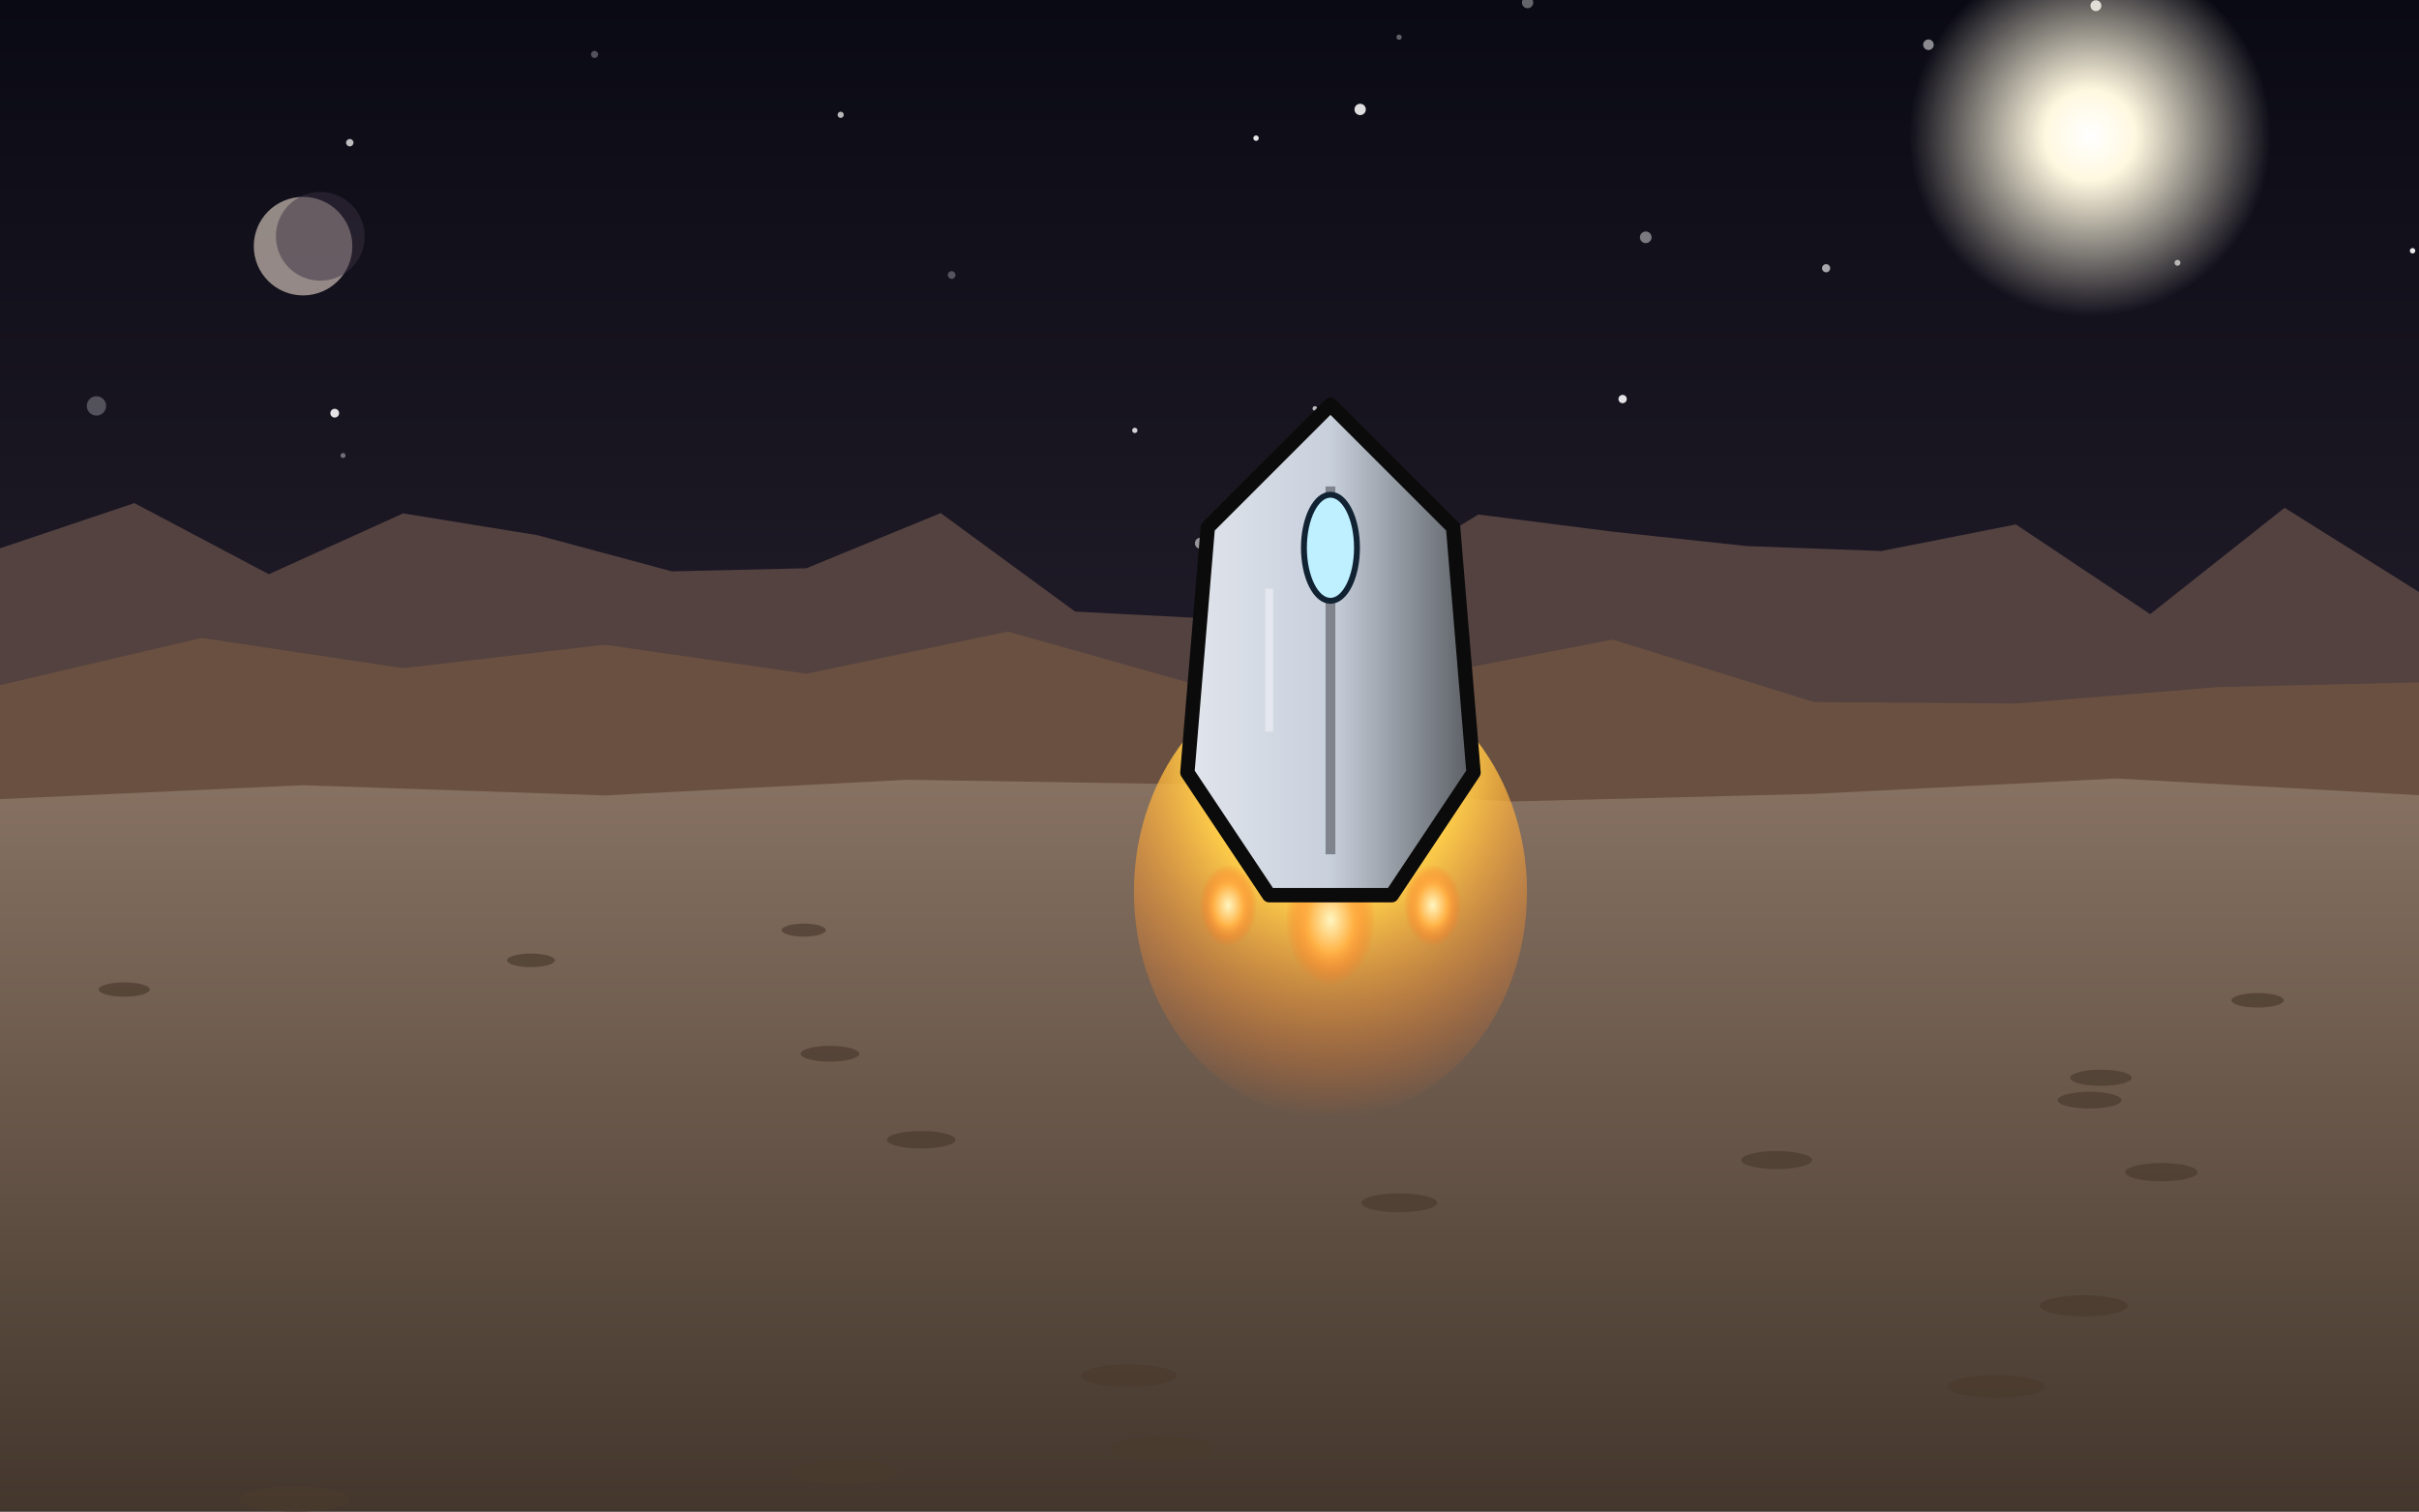
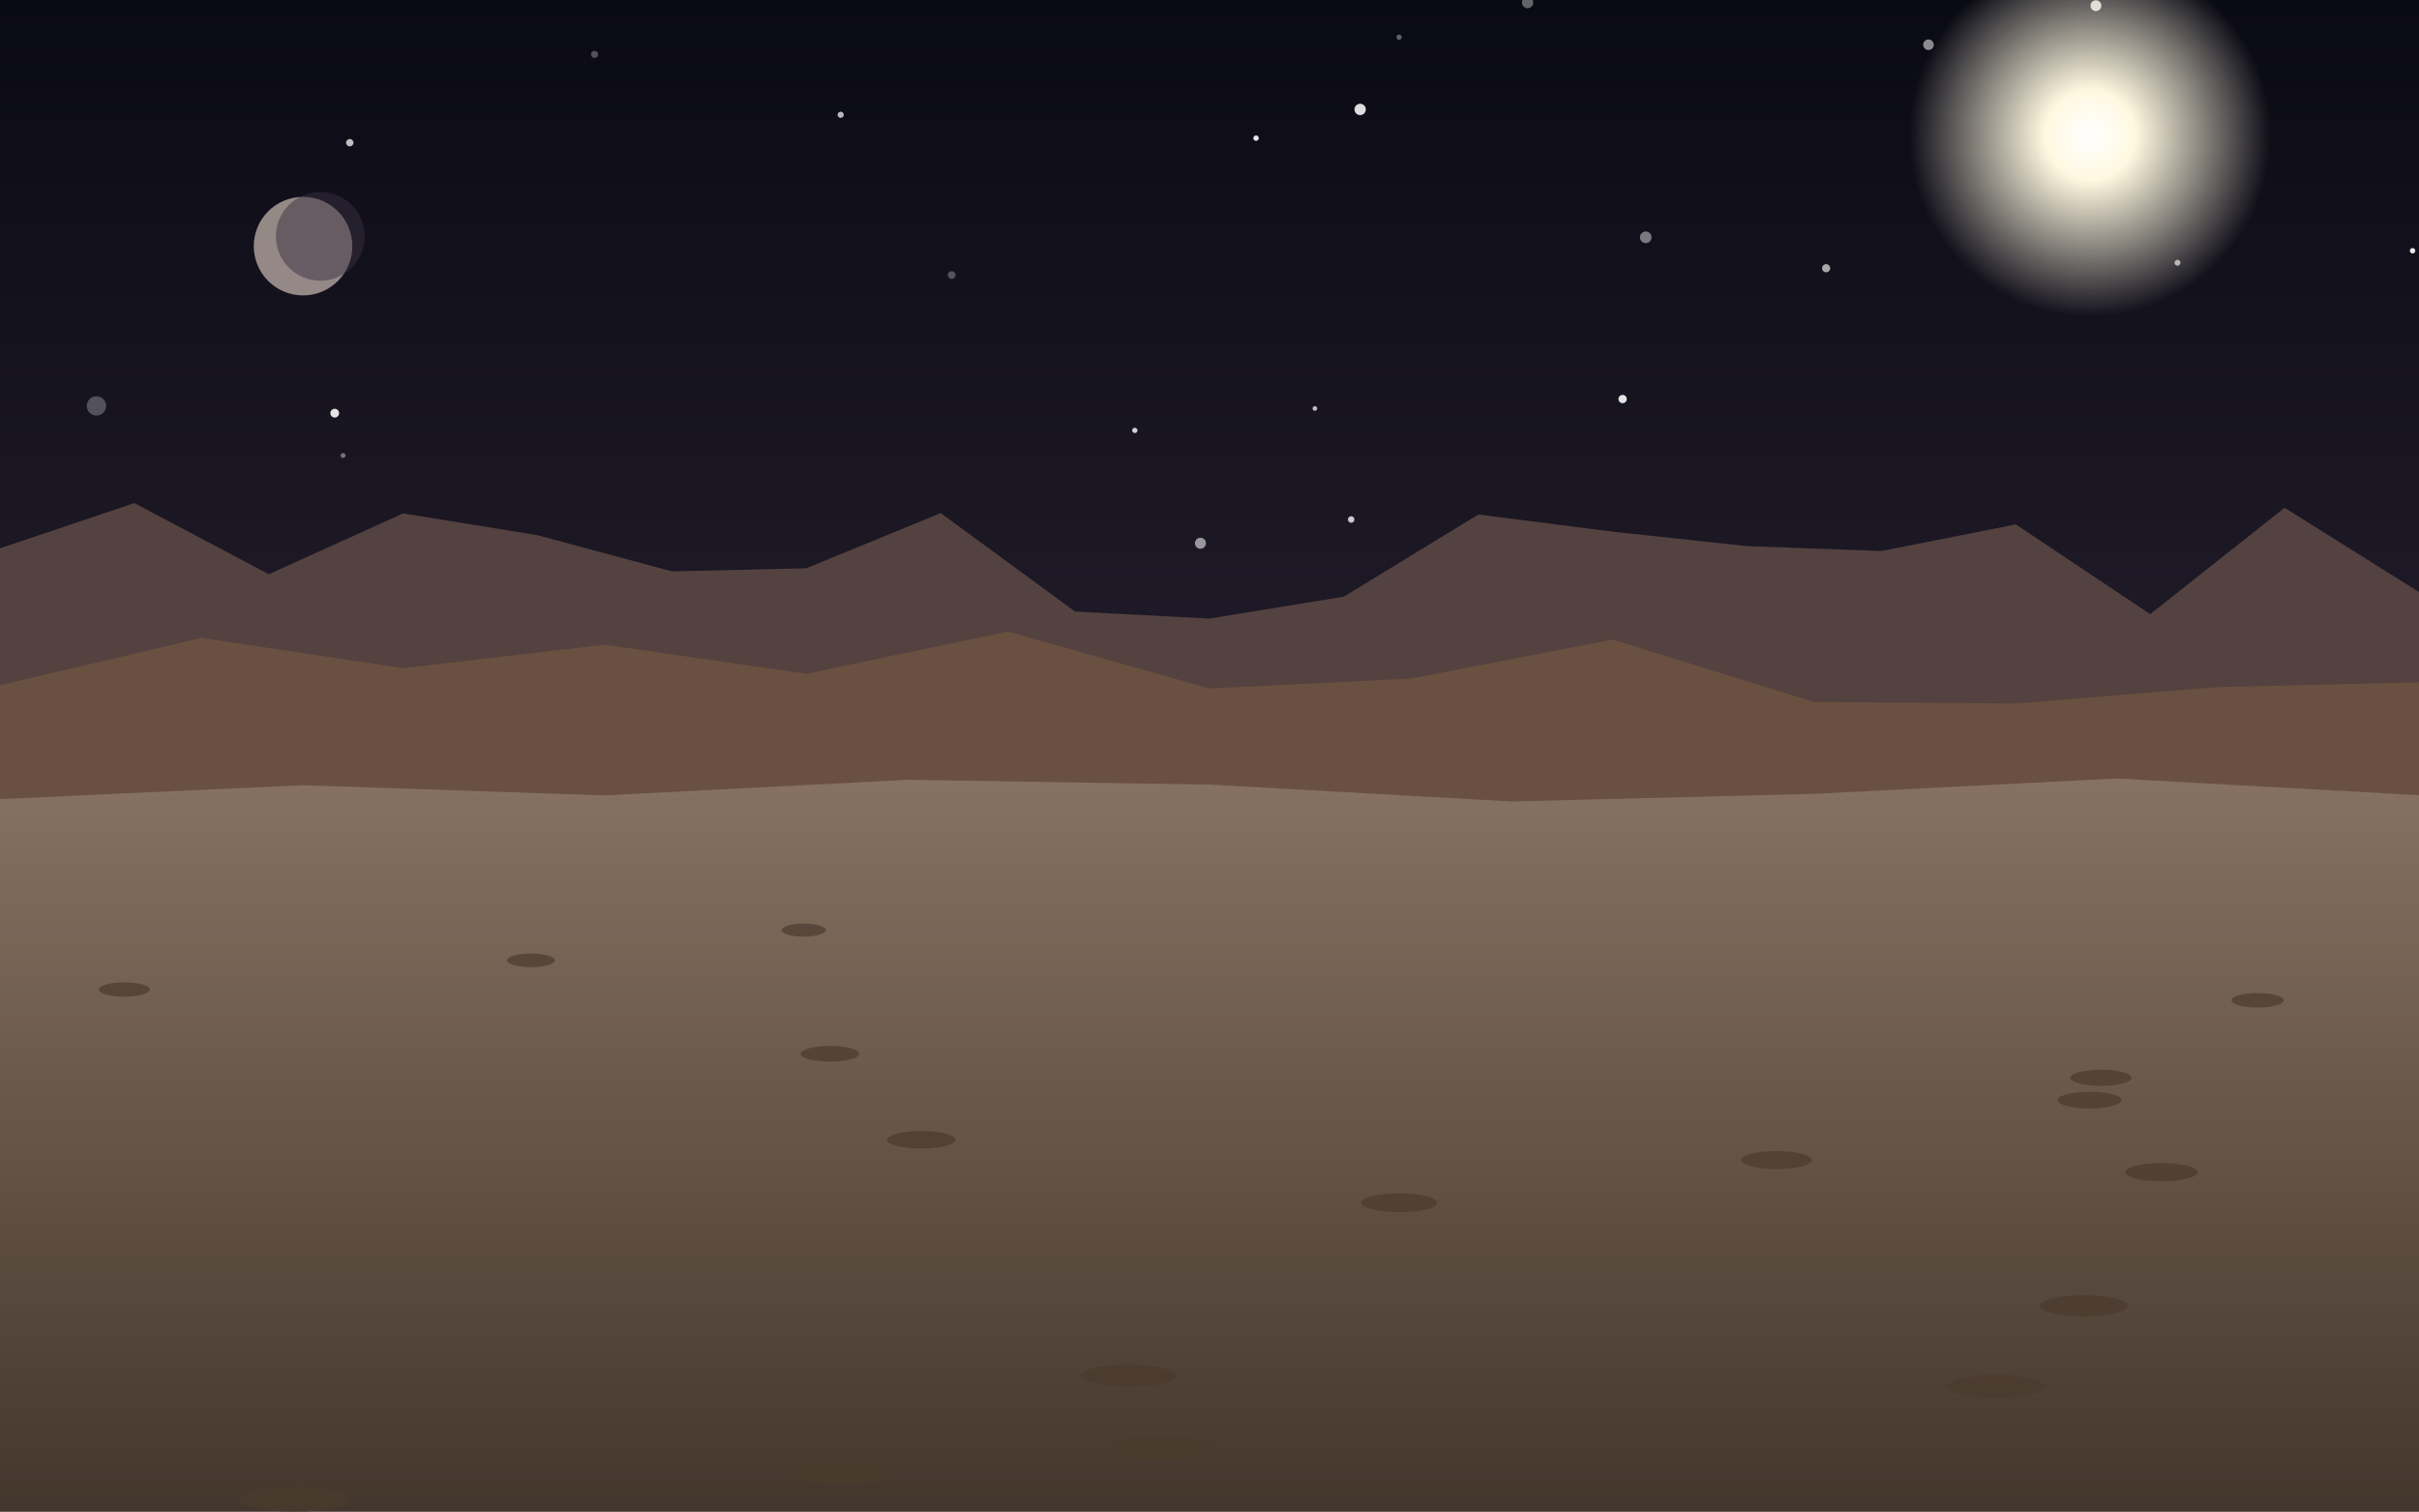
<svg xmlns="http://www.w3.org/2000/svg" width="320" height="200" viewBox="0 0 320 200">
  <defs>
    <linearGradient id="sky" x1="0" y1="0" x2="0" y2="1">
      <stop offset="0" stop-color="#0a0a14" />
      <stop offset="1" stop-color="#3a3040" />
    </linearGradient>
    <linearGradient id="gr" x1="0" y1="0" x2="0" y2="1">
      <stop offset="0" stop-color="#877262" />
      <stop offset="1" stop-color="#43362c" />
    </linearGradient>
    <filter id="soft" x="-50%" y="-50%" width="200%" height="200%">
      <feGaussianBlur stdDeviation="1.6" />
    </filter>
    <radialGradient id="sun" cx="0.5" cy="0.5" r="0.5">
      <stop offset="0" stop-color="#ffffff" />
      <stop offset="0.25" stop-color="#fff8e0" />
      <stop offset="1" stop-color="#fff8e0" stop-opacity="0" />
-     </radialGradient>
-     <linearGradient id="csh" x1="0" y1="0" x2="0" y2="1">
-       <stop offset="0" stop-color="#e1e5ec" />
-       <stop offset="0.5" stop-color="#c8d0dc" />
-       <stop offset="1" stop-color="#5a5e63" />
-     </linearGradient>
-     <radialGradient id="cse" cx="0.5" cy="0.5" r="0.5">
-       <stop offset="0" stop-color="#fff6c0" />
-       <stop offset="0.5" stop-color="#ffb347" />
-       <stop offset="1" stop-color="#ff6a1a" stop-opacity="0" />
-     </radialGradient>
-     <radialGradient id="fl" cx="0.5" cy="0.2" r="0.8">
-       <stop offset="0" stop-color="#ffffff" />
-       <stop offset="0.4" stop-color="#ffd04a" />
-       <stop offset="1" stop-color="#ff6a1a" stop-opacity="0" />
    </radialGradient>
  </defs>
  <rect x="0" y="0" width="320" height="200" fill="url(#sky)" />
  <circle cx="12.76" cy="53.71" r="1.28" fill="#ffffff" opacity="0.26" />
  <circle cx="217.71" cy="31.4" r="0.77" fill="#ffffff" opacity="0.44" />
  <circle cx="178.74" cy="68.74" r="0.43" fill="#ffffff" opacity="0.77" />
  <circle cx="45.12" cy="86.51" r="0.38" fill="#ffffff" opacity="0.99" />
  <circle cx="116.05" cy="78.52" r="0.34" fill="#ffffff" opacity="0.85" />
  <circle cx="268.79" cy="81.44" r="0.59" fill="#ffffff" opacity="0.83" />
  <circle cx="319.15" cy="33.18" r="0.36" fill="#ffffff" opacity="0.91" />
  <circle cx="255.11" cy="5.92" r="0.7" fill="#ffffff" opacity="0.52" />
  <circle cx="78.65" cy="7.2" r="0.47" fill="#ffffff" opacity="0.29" />
  <circle cx="288.05" cy="34.77" r="0.39" fill="#ffffff" opacity="0.63" />
  <circle cx="178.63" cy="78.87" r="0.28" fill="#ffffff" opacity="0.59" />
  <circle cx="127.46" cy="76.05" r="0.58" fill="#ffffff" opacity="0.44" />
  <circle cx="158.8" cy="71.88" r="0.73" fill="#ffffff" opacity="0.55" />
  <circle cx="111.21" cy="15.19" r="0.41" fill="#ffffff" opacity="0.7" />
  <circle cx="125.89" cy="36.39" r="0.51" fill="#ffffff" opacity="0.28" />
  <circle cx="45.38" cy="60.27" r="0.33" fill="#ffffff" opacity="0.39" />
  <circle cx="277.26" cy="0.75" r="0.72" fill="#ffffff" opacity="0.8" />
  <circle cx="61.14" cy="89.04" r="0.68" fill="#ffffff" opacity="0.44" />
  <circle cx="173.12" cy="82.61" r="0.49" fill="#ffffff" opacity="0.78" />
  <circle cx="185.08" cy="4.92" r="0.35" fill="#ffffff" opacity="0.35" />
  <circle cx="179.93" cy="14.48" r="0.75" fill="#ffffff" opacity="0.86" />
  <circle cx="166.16" cy="18.28" r="0.36" fill="#ffffff" opacity="0.89" />
  <circle cx="241.57" cy="35.49" r="0.54" fill="#ffffff" opacity="0.63" />
  <circle cx="202.08" cy="0.34" r="0.75" fill="#ffffff" opacity="0.37" />
  <circle cx="125.18" cy="77.11" r="1.28" fill="#ffffff" opacity="0.45" />
  <circle cx="317.45" cy="80.9" r="0.6" fill="#ffffff" opacity="0.41" />
  <circle cx="150.12" cy="56.95" r="0.35" fill="#ffffff" opacity="0.81" />
  <circle cx="173.94" cy="54.05" r="0.31" fill="#ffffff" opacity="0.71" />
  <circle cx="44.28" cy="54.67" r="0.58" fill="#ffffff" opacity="0.88" />
  <circle cx="202.97" cy="71.17" r="0.69" fill="#ffffff" opacity="0.7" />
  <circle cx="214.65" cy="52.8" r="0.55" fill="#ffffff" opacity="0.88" />
  <circle cx="46.27" cy="18.88" r="0.49" fill="#ffffff" opacity="0.73" />
  <circle cx="276.48" cy="17.9" r="24" fill="url(#sun)" />
  <circle cx="40.09" cy="32.57" r="6.52" fill="#b4a8a0" opacity="0.8" />
  <circle cx="42.37" cy="31.27" r="5.87" fill="#3a3040" opacity="0.5" />
  <path d="M0,100L0,72.55L17.78,66.57L35.56,75.98L53.33,67.93L71.11,70.82L88.89,75.6L106.67,75.19L124.44,67.89L142.22,80.92L160,81.85L177.78,78.94L195.56,68.08L213.33,70.35L231.11,72.26L248.89,72.91L266.67,69.39L284.44,81.26L302.22,67.19L320,78.33L320,100Z" fill="#544240" />
  <path d="M0,114L0,90.66L26.67,84.41L53.33,88.41L80,85.31L106.67,89.15L133.33,83.57L160,91.1L186.67,89.78L213.33,84.63L240,92.9L266.67,93.09L293.33,90.92L320,90.29L320,114Z" fill="#6a5040" />
  <path d="M0,200L0,105.74L40,103.9L80,105.25L120,103.18L160,103.82L200,106.05L240,105.04L280,103.01L320,105.22L320,200Z" fill="url(#gr)" />
  <ellipse cx="185.09" cy="159.15" rx="5.02" ry="1.25" fill="#4a3a2e" opacity="0.7" />
  <ellipse cx="39.02" cy="198.35" rx="7.3" ry="1.68" fill="#4a3a2e" opacity="0.7" />
  <ellipse cx="264.04" cy="183.47" rx="6.44" ry="1.52" fill="#4a3a2e" opacity="0.7" />
  <ellipse cx="285.92" cy="155.1" rx="4.79" ry="1.21" fill="#4a3a2e" opacity="0.7" />
  <ellipse cx="275.65" cy="172.78" rx="5.82" ry="1.4" fill="#4a3a2e" opacity="0.7" />
  <ellipse cx="276.42" cy="145.57" rx="4.23" ry="1.11" fill="#4a3a2e" opacity="0.7" />
  <ellipse cx="109.79" cy="139.43" rx="3.88" ry="1.04" fill="#4a3a2e" opacity="0.7" />
  <ellipse cx="277.92" cy="142.61" rx="4.06" ry="1.07" fill="#4a3a2e" opacity="0.7" />
  <ellipse cx="111.77" cy="194.73" rx="7.09" ry="1.64" fill="#4a3a2e" opacity="0.7" />
  <ellipse cx="121.86" cy="150.81" rx="4.54" ry="1.16" fill="#4a3a2e" opacity="0.7" />
  <ellipse cx="106.33" cy="123.07" rx="2.92" ry="0.86" fill="#4a3a2e" opacity="0.7" />
  <ellipse cx="235.02" cy="153.5" rx="4.69" ry="1.19" fill="#4a3a2e" opacity="0.7" />
  <ellipse cx="70.24" cy="127.07" rx="3.16" ry="0.9" fill="#4a3a2e" opacity="0.7" />
  <ellipse cx="16.44" cy="130.93" rx="3.38" ry="0.95" fill="#4a3a2e" opacity="0.7" />
  <ellipse cx="153.71" cy="191.68" rx="6.92" ry="1.61" fill="#4a3a2e" opacity="0.7" />
  <ellipse cx="149.33" cy="182.03" rx="6.35" ry="1.5" fill="#4a3a2e" opacity="0.7" />
  <ellipse cx="298.65" cy="132.36" rx="3.46" ry="0.96" fill="#4a3a2e" opacity="0.7" />
-   <ellipse cx="176" cy="118" rx="26" ry="30" fill="url(#fl)" />
-   <g transform="translate(176 86) rotate(-90) scale(2.6) translate(-16 -12)">
-     <ellipse cx="2.27" cy="12" rx="3.33" ry="2.29" fill="url(#cse)" />
-     <ellipse cx="3" cy="6.8" rx="2.08" ry="1.46" fill="url(#cse)" />
-     <ellipse cx="3" cy="17.2" rx="2.08" ry="1.46" fill="url(#cse)" />
-     <polygon points="28.48,12 22.24,5.76 9.76,4.72 3.52,8.88 3.52,15.12 9.76,19.28 22.24,18.24" fill="url(#csh)" stroke="#0b0b0b" stroke-width="0.73" stroke-linejoin="round" />
-     <line x1="5.6" y1="12" x2="24.32" y2="12" stroke="#6e7279" stroke-width="0.5" opacity="0.8" />
-     <line x1="11.84" y1="8.88" x2="19.12" y2="8.88" stroke="#e9ecf1" stroke-width="0.4" opacity="0.8" />
-     <ellipse cx="21.2" cy="12" rx="2.7" ry="1.35" fill="#bff0ff" stroke="#123" stroke-width="0.3" />
-   </g>
</svg>
